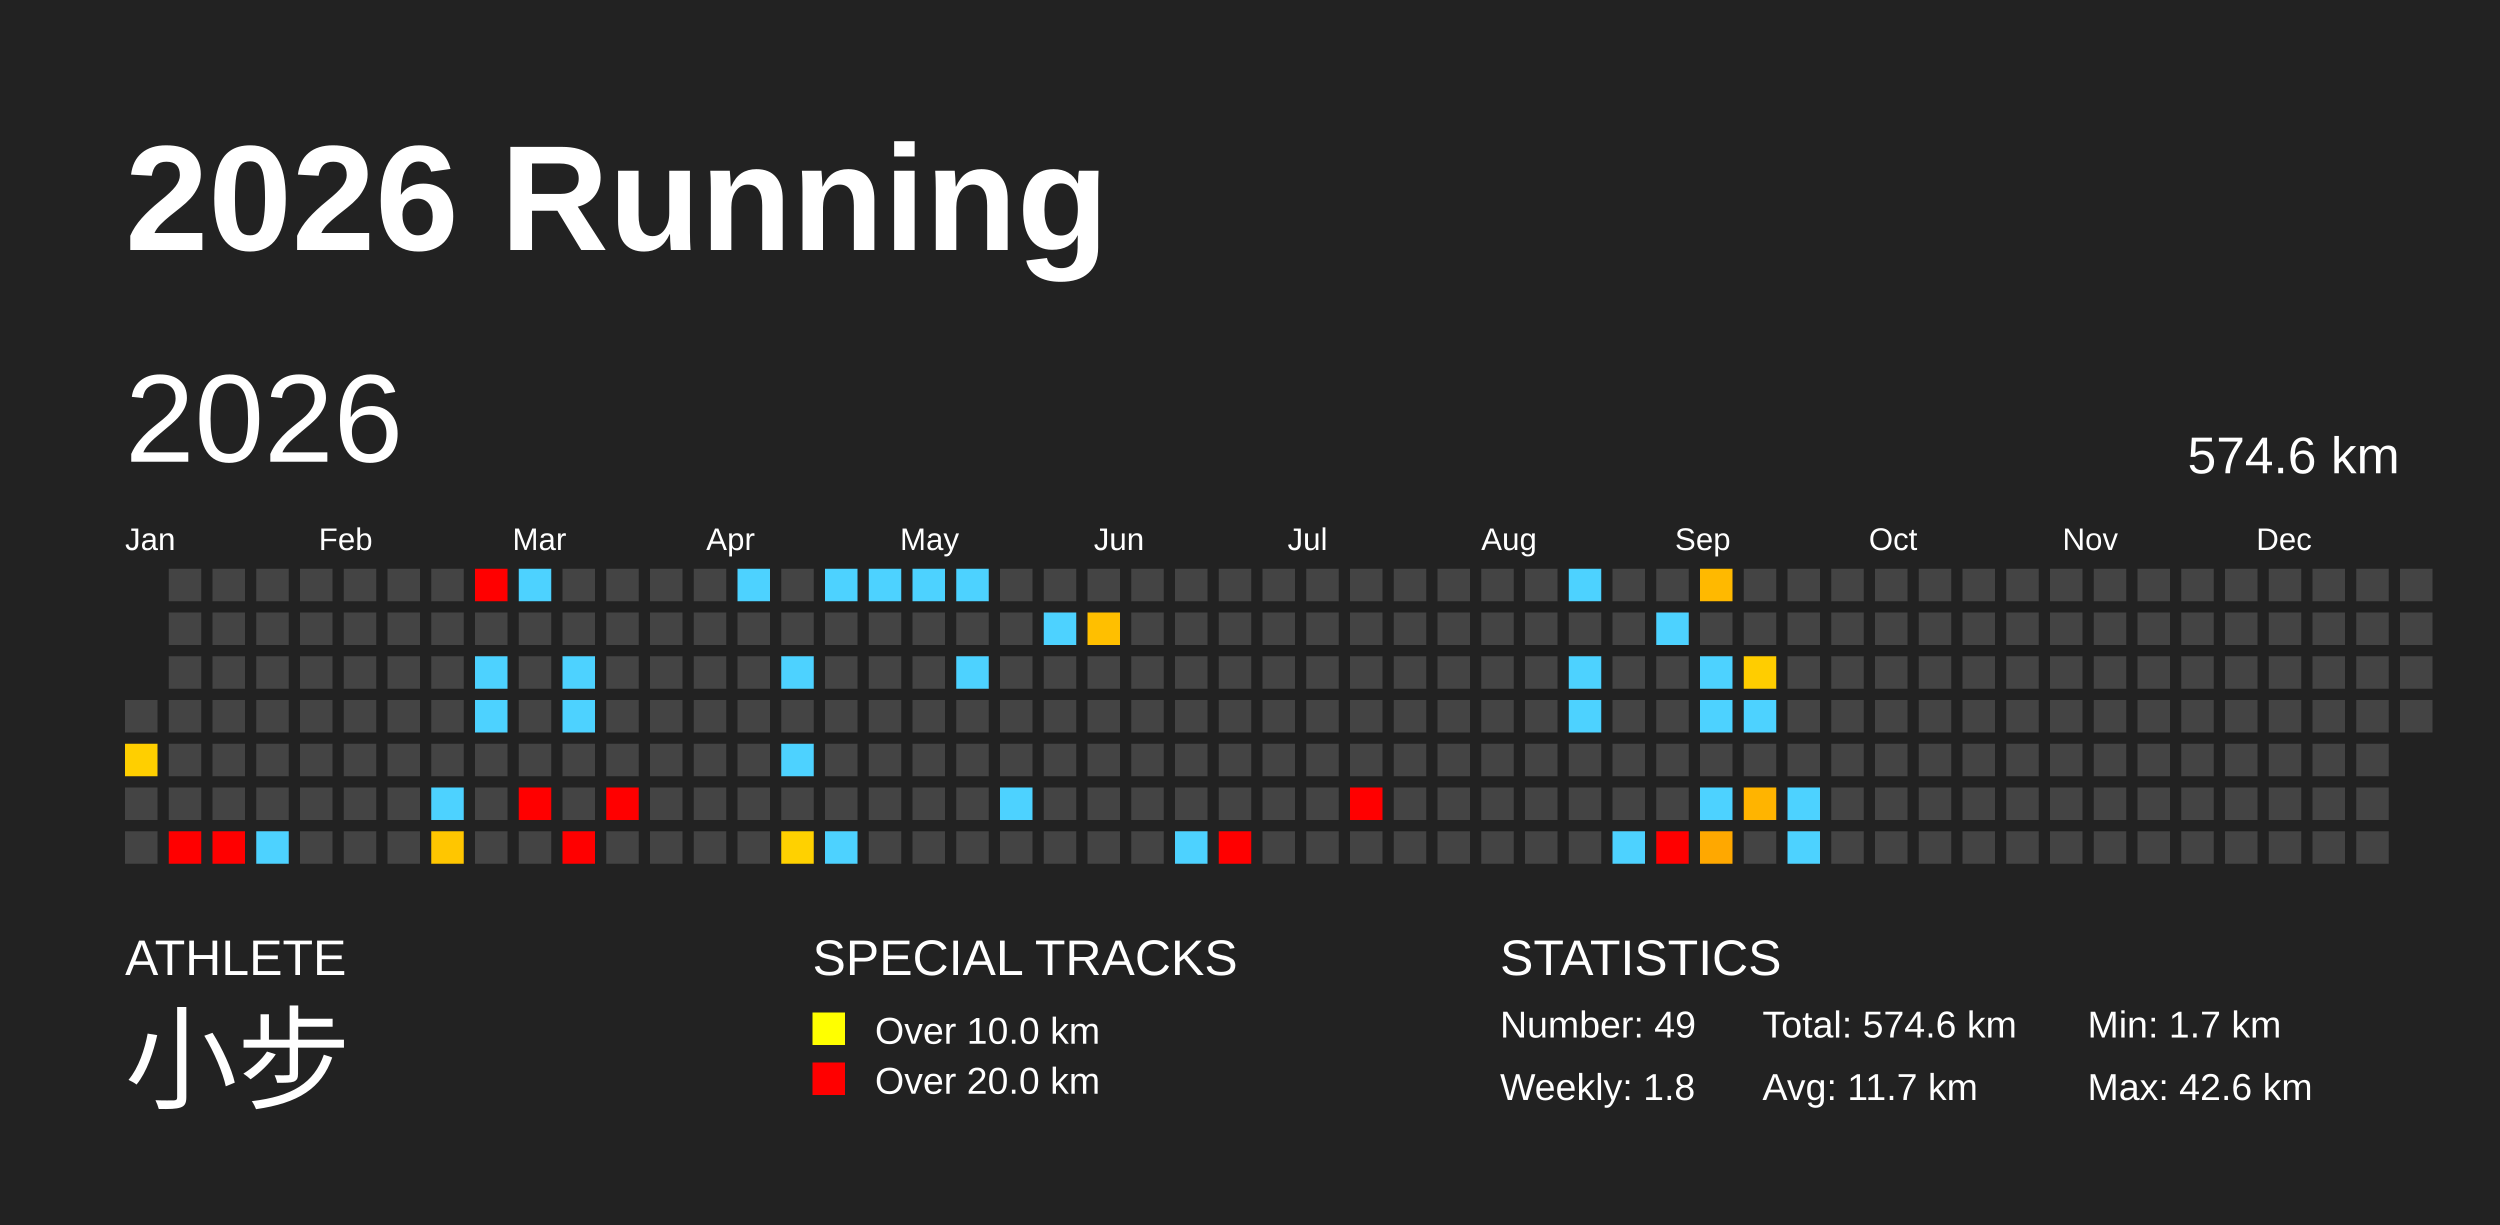
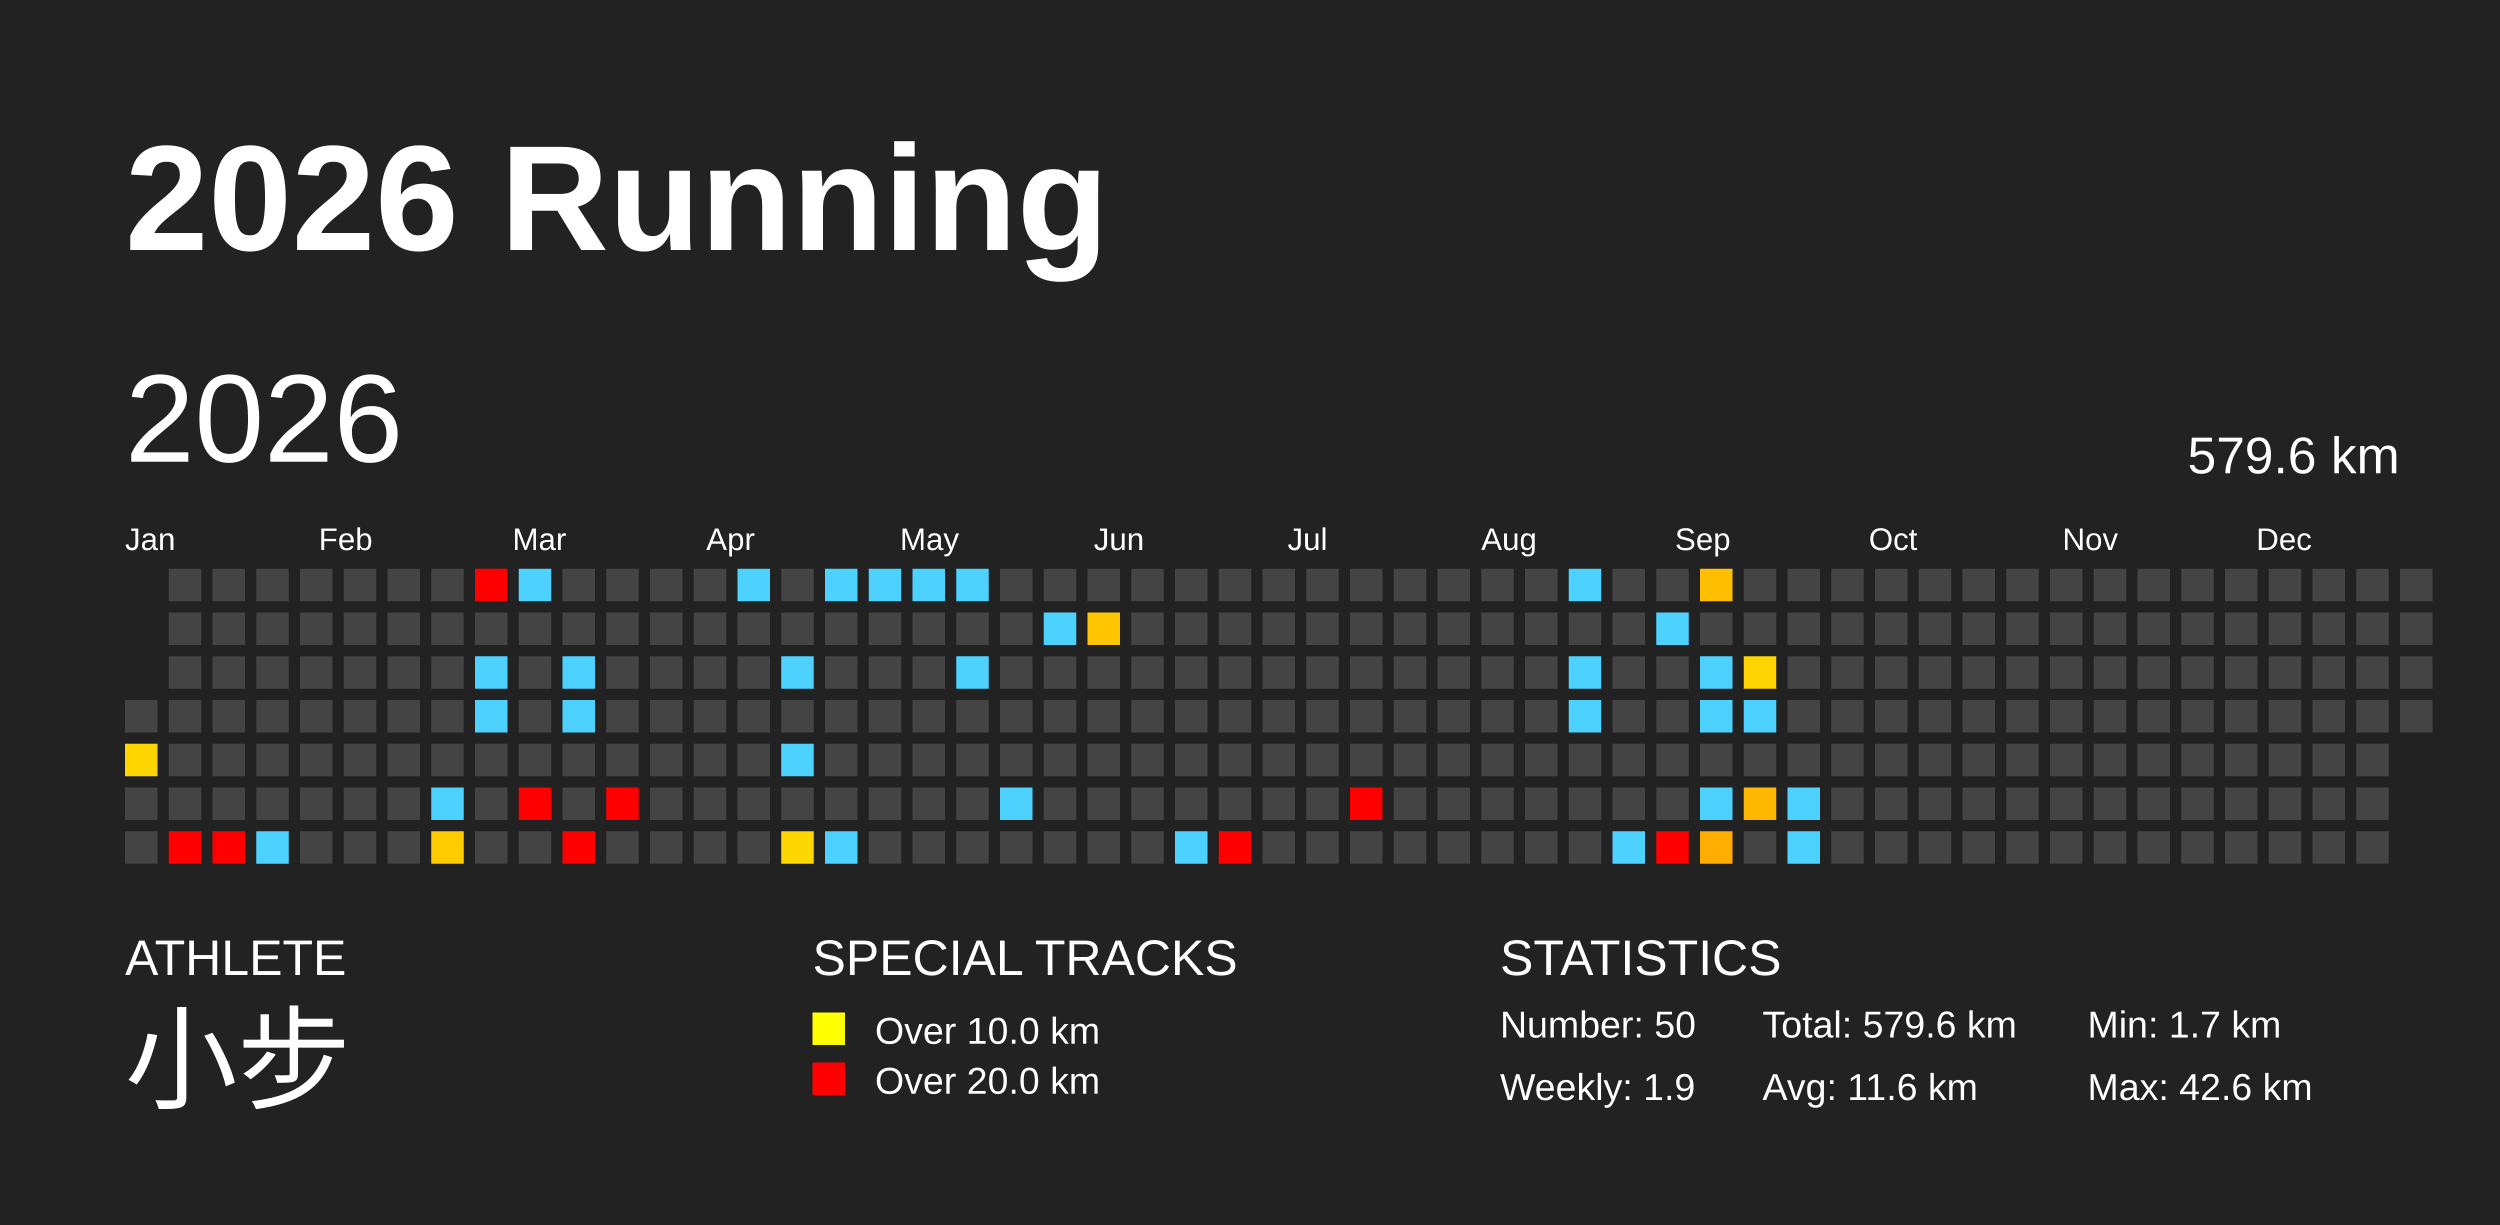
<svg xmlns="http://www.w3.org/2000/svg" baseProfile="full" height="98mm" version="1.1" viewBox="0,0,200,98" width="200mm">
  <defs />
  <rect fill="#222222" height="98" width="200" x="0" y="0" />
  <text fill="#FFFFFF" style="font-size:12px; font-family:Arial; font-weight:bold;" x="10" y="20">2026 Running</text>
  <text fill="#FFFFFF" style="font-size:4px; font-family:Arial" x="10" y="78">ATHLETE</text>
  <text fill="#FFFFFF" style="font-size:9px; font-family:Arial" x="10" y="88">小步</text>
  <text fill="#FFFFFF" style="font-size:4px; font-family:Arial" x="65" y="78">SPECIAL TRACKS</text>
  <rect fill="yellow" height="2.6" width="2.6" x="65" y="81" />
  <text fill="#FFFFFF" style="font-size:3px; font-family:Arial" x="70" y="83.5">Over 10.0 km</text>
  <rect fill="red" height="2.6" width="2.6" x="65" y="85" />
  <text fill="#FFFFFF" style="font-size:3px; font-family:Arial" x="70" y="87.5">Over 20.0 km</text>
  <text fill="#FFFFFF" style="font-size:4px; font-family:Arial" x="120" y="78">STATISTICS</text>
-   <text fill="#FFFFFF" style="font-size:3px; font-family:Arial" x="120" y="83">Number: 49</text>
-   <text fill="#FFFFFF" style="font-size:3px; font-family:Arial" x="120" y="88">Weekly: 1.8</text>
-   <text fill="#FFFFFF" style="font-size:3px; font-family:Arial" x="141" y="83">Total: 574.6 km</text>
-   <text fill="#FFFFFF" style="font-size:3px; font-family:Arial" x="141" y="88">Avg: 11.7 km</text>
+   <text fill="#FFFFFF" style="font-size:3px; font-family:Arial" x="120" y="83">Number: 50</text>
+   <text fill="#FFFFFF" style="font-size:3px; font-family:Arial" x="120" y="88">Weekly: 1.9</text>
+   <text fill="#FFFFFF" style="font-size:3px; font-family:Arial" x="141" y="83">Total: 579.6 km</text>
+   <text fill="#FFFFFF" style="font-size:3px; font-family:Arial" x="141" y="88">Avg: 11.6 km</text>
  <text fill="#FFFFFF" style="font-size:3px; font-family:Arial" x="167" y="83">Min: 1.7 km</text>
  <text fill="#FFFFFF" style="font-size:3px; font-family:Arial" x="167" y="88">Max: 42.6 km</text>
  <text dominant-baseline="hanging" fill="#FFFFFF" style="font-size:10.0px; font-family:Arial;" x="10" y="30">2026</text>
-   <text dominant-baseline="hanging" fill="#FFFFFF" style="font-size:4.125px; font-family:Arial;" x="175" y="35">574.6 km</text>
+   <text dominant-baseline="hanging" fill="#FFFFFF" style="font-size:4.125px; font-family:Arial;" x="175" y="35">579.6 km</text>
  <text fill="#FFFFFF" style="font-size:2.5px; font-family:Arial" x="10.0" y="44">Jan</text>
  <text fill="#FFFFFF" style="font-size:2.5px; font-family:Arial" x="25.5" y="44">Feb</text>
  <text fill="#FFFFFF" style="font-size:2.5px; font-family:Arial" x="41.0" y="44">Mar</text>
  <text fill="#FFFFFF" style="font-size:2.5px; font-family:Arial" x="56.5" y="44">Apr</text>
  <text fill="#FFFFFF" style="font-size:2.5px; font-family:Arial" x="72.0" y="44">May</text>
  <text fill="#FFFFFF" style="font-size:2.5px; font-family:Arial" x="87.5" y="44">Jun</text>
  <text fill="#FFFFFF" style="font-size:2.5px; font-family:Arial" x="103.0" y="44">Jul</text>
  <text fill="#FFFFFF" style="font-size:2.5px; font-family:Arial" x="118.5" y="44">Aug</text>
  <text fill="#FFFFFF" style="font-size:2.5px; font-family:Arial" x="134.0" y="44">Sep</text>
  <text fill="#FFFFFF" style="font-size:2.5px; font-family:Arial" x="149.5" y="44">Oct</text>
  <text fill="#FFFFFF" style="font-size:2.5px; font-family:Arial" x="165.0" y="44">Nov</text>
  <text fill="#FFFFFF" style="font-size:2.5px; font-family:Arial" x="180.5" y="44">Dec</text>
  <rect fill="#444444" height="2.6" width="2.6" x="10.0" y="56.0" />
-   <rect fill="#ffcf00" height="2.6" width="2.6" x="10.0" y="59.5" />
+   <rect fill="#ffd600" height="2.6" width="2.6" x="10.0" y="59.5" />
  <rect fill="#444444" height="2.6" width="2.6" x="10.0" y="63.0" />
  <rect fill="#444444" height="2.6" width="2.6" x="10.0" y="66.5" />
  <rect fill="#444444" height="2.6" width="2.6" x="13.5" y="45.5" />
  <rect fill="#444444" height="2.6" width="2.6" x="13.5" y="49.0" />
  <rect fill="#444444" height="2.6" width="2.6" x="13.5" y="52.5" />
  <rect fill="#444444" height="2.6" width="2.6" x="13.5" y="56.0" />
  <rect fill="#444444" height="2.6" width="2.6" x="13.5" y="59.5" />
  <rect fill="#444444" height="2.6" width="2.6" x="13.5" y="63.0" />
  <rect fill="red" height="2.6" width="2.6" x="13.5" y="66.5" />
  <rect fill="#444444" height="2.6" width="2.6" x="17.0" y="45.5" />
  <rect fill="#444444" height="2.6" width="2.6" x="17.0" y="49.0" />
  <rect fill="#444444" height="2.6" width="2.6" x="17.0" y="52.5" />
  <rect fill="#444444" height="2.6" width="2.6" x="17.0" y="56.0" />
  <rect fill="#444444" height="2.6" width="2.6" x="17.0" y="59.5" />
  <rect fill="#444444" height="2.6" width="2.6" x="17.0" y="63.0" />
  <rect fill="red" height="2.6" width="2.6" x="17.0" y="66.5" />
  <rect fill="#444444" height="2.6" width="2.6" x="20.5" y="45.5" />
  <rect fill="#444444" height="2.6" width="2.6" x="20.5" y="49.0" />
  <rect fill="#444444" height="2.6" width="2.6" x="20.5" y="52.5" />
  <rect fill="#444444" height="2.6" width="2.6" x="20.5" y="56.0" />
  <rect fill="#444444" height="2.6" width="2.6" x="20.5" y="59.5" />
  <rect fill="#444444" height="2.6" width="2.6" x="20.5" y="63.0" />
  <rect fill="#4dd2ff" height="2.6" width="2.6" x="20.5" y="66.5" />
  <rect fill="#444444" height="2.6" width="2.6" x="24.0" y="45.5" />
  <rect fill="#444444" height="2.6" width="2.6" x="24.0" y="49.0" />
  <rect fill="#444444" height="2.6" width="2.6" x="24.0" y="52.5" />
  <rect fill="#444444" height="2.6" width="2.6" x="24.0" y="56.0" />
  <rect fill="#444444" height="2.6" width="2.6" x="24.0" y="59.5" />
  <rect fill="#444444" height="2.6" width="2.6" x="24.0" y="63.0" />
  <rect fill="#444444" height="2.6" width="2.6" x="24.0" y="66.5" />
  <rect fill="#444444" height="2.6" width="2.6" x="27.5" y="45.5" />
  <rect fill="#444444" height="2.6" width="2.6" x="27.5" y="49.0" />
  <rect fill="#444444" height="2.6" width="2.6" x="27.5" y="52.5" />
  <rect fill="#444444" height="2.6" width="2.6" x="27.5" y="56.0" />
  <rect fill="#444444" height="2.6" width="2.6" x="27.5" y="59.5" />
  <rect fill="#444444" height="2.6" width="2.6" x="27.5" y="63.0" />
  <rect fill="#444444" height="2.6" width="2.6" x="27.5" y="66.5" />
  <rect fill="#444444" height="2.6" width="2.6" x="31.0" y="45.5" />
  <rect fill="#444444" height="2.6" width="2.6" x="31.0" y="49.0" />
  <rect fill="#444444" height="2.6" width="2.6" x="31.0" y="52.5" />
  <rect fill="#444444" height="2.6" width="2.6" x="31.0" y="56.0" />
  <rect fill="#444444" height="2.6" width="2.6" x="31.0" y="59.5" />
  <rect fill="#444444" height="2.6" width="2.6" x="31.0" y="63.0" />
  <rect fill="#444444" height="2.6" width="2.6" x="31.0" y="66.5" />
  <rect fill="#444444" height="2.6" width="2.6" x="34.5" y="45.5" />
  <rect fill="#444444" height="2.6" width="2.6" x="34.5" y="49.0" />
  <rect fill="#444444" height="2.6" width="2.6" x="34.5" y="52.5" />
  <rect fill="#444444" height="2.6" width="2.6" x="34.5" y="56.0" />
  <rect fill="#444444" height="2.6" width="2.6" x="34.5" y="59.5" />
  <rect fill="#4dd2ff" height="2.6" width="2.6" x="34.5" y="63.0" />
-   <rect fill="#ffc600" height="2.6" width="2.6" x="34.5" y="66.5" />
+   <rect fill="#ffcc00" height="2.6" width="2.6" x="34.5" y="66.5" />
  <rect fill="red" height="2.6" width="2.6" x="38.0" y="45.5" />
  <rect fill="#444444" height="2.6" width="2.6" x="38.0" y="49.0" />
  <rect fill="#4dd2ff" height="2.6" width="2.6" x="38.0" y="52.5" />
  <rect fill="#4dd2ff" height="2.6" width="2.6" x="38.0" y="56.0" />
  <rect fill="#444444" height="2.6" width="2.6" x="38.0" y="59.5" />
  <rect fill="#444444" height="2.6" width="2.6" x="38.0" y="63.0" />
  <rect fill="#444444" height="2.6" width="2.6" x="38.0" y="66.5" />
  <rect fill="#4dd2ff" height="2.6" width="2.6" x="41.5" y="45.5" />
  <rect fill="#444444" height="2.6" width="2.6" x="41.5" y="49.0" />
  <rect fill="#444444" height="2.6" width="2.6" x="41.5" y="52.5" />
  <rect fill="#444444" height="2.6" width="2.6" x="41.5" y="56.0" />
  <rect fill="#444444" height="2.6" width="2.6" x="41.5" y="59.5" />
  <rect fill="red" height="2.6" width="2.6" x="41.5" y="63.0" />
  <rect fill="#444444" height="2.6" width="2.6" x="41.5" y="66.5" />
  <rect fill="#444444" height="2.6" width="2.6" x="45.0" y="45.5" />
  <rect fill="#444444" height="2.6" width="2.6" x="45.0" y="49.0" />
  <rect fill="#4dd2ff" height="2.6" width="2.6" x="45.0" y="52.5" />
  <rect fill="#4dd2ff" height="2.6" width="2.6" x="45.0" y="56.0" />
  <rect fill="#444444" height="2.6" width="2.6" x="45.0" y="59.5" />
  <rect fill="#444444" height="2.6" width="2.6" x="45.0" y="63.0" />
  <rect fill="red" height="2.6" width="2.6" x="45.0" y="66.5" />
  <rect fill="#444444" height="2.6" width="2.6" x="48.5" y="45.5" />
  <rect fill="#444444" height="2.6" width="2.6" x="48.5" y="49.0" />
  <rect fill="#444444" height="2.6" width="2.6" x="48.5" y="52.5" />
  <rect fill="#444444" height="2.6" width="2.6" x="48.5" y="56.0" />
  <rect fill="#444444" height="2.6" width="2.6" x="48.5" y="59.5" />
  <rect fill="red" height="2.6" width="2.6" x="48.5" y="63.0" />
  <rect fill="#444444" height="2.6" width="2.6" x="48.5" y="66.5" />
  <rect fill="#444444" height="2.6" width="2.6" x="52.0" y="45.5" />
  <rect fill="#444444" height="2.6" width="2.6" x="52.0" y="49.0" />
  <rect fill="#444444" height="2.6" width="2.6" x="52.0" y="52.5" />
  <rect fill="#444444" height="2.6" width="2.6" x="52.0" y="56.0" />
  <rect fill="#444444" height="2.6" width="2.6" x="52.0" y="59.5" />
  <rect fill="#444444" height="2.6" width="2.6" x="52.0" y="63.0" />
  <rect fill="#444444" height="2.6" width="2.6" x="52.0" y="66.5" />
  <rect fill="#444444" height="2.6" width="2.6" x="55.5" y="45.5" />
  <rect fill="#444444" height="2.6" width="2.6" x="55.5" y="49.0" />
  <rect fill="#444444" height="2.6" width="2.6" x="55.5" y="52.5" />
  <rect fill="#444444" height="2.6" width="2.6" x="55.5" y="56.0" />
  <rect fill="#444444" height="2.6" width="2.6" x="55.5" y="59.5" />
  <rect fill="#444444" height="2.6" width="2.6" x="55.5" y="63.0" />
  <rect fill="#444444" height="2.6" width="2.6" x="55.5" y="66.5" />
  <rect fill="#4dd2ff" height="2.6" width="2.6" x="59.0" y="45.5" />
  <rect fill="#444444" height="2.6" width="2.6" x="59.0" y="49.0" />
  <rect fill="#444444" height="2.6" width="2.6" x="59.0" y="52.5" />
  <rect fill="#444444" height="2.6" width="2.6" x="59.0" y="56.0" />
  <rect fill="#444444" height="2.6" width="2.6" x="59.0" y="59.5" />
  <rect fill="#444444" height="2.6" width="2.6" x="59.0" y="63.0" />
  <rect fill="#444444" height="2.6" width="2.6" x="59.0" y="66.5" />
  <rect fill="#444444" height="2.6" width="2.6" x="62.5" y="45.5" />
  <rect fill="#444444" height="2.6" width="2.6" x="62.5" y="49.0" />
  <rect fill="#4dd2ff" height="2.6" width="2.6" x="62.5" y="52.5" />
  <rect fill="#444444" height="2.6" width="2.6" x="62.5" y="56.0" />
  <rect fill="#4dd2ff" height="2.6" width="2.6" x="62.5" y="59.5" />
  <rect fill="#444444" height="2.6" width="2.6" x="62.5" y="63.0" />
-   <rect fill="#ffd100" height="2.6" width="2.6" x="62.5" y="66.5" />
+   <rect fill="#ffd700" height="2.6" width="2.6" x="62.5" y="66.5" />
  <rect fill="#4dd2ff" height="2.6" width="2.6" x="66.0" y="45.5" />
  <rect fill="#444444" height="2.6" width="2.6" x="66.0" y="49.0" />
  <rect fill="#444444" height="2.6" width="2.6" x="66.0" y="52.5" />
  <rect fill="#444444" height="2.6" width="2.6" x="66.0" y="56.0" />
  <rect fill="#444444" height="2.6" width="2.6" x="66.0" y="59.5" />
  <rect fill="#444444" height="2.6" width="2.6" x="66.0" y="63.0" />
  <rect fill="#4dd2ff" height="2.6" width="2.6" x="66.0" y="66.5" />
  <rect fill="#4dd2ff" height="2.6" width="2.6" x="69.5" y="45.5" />
  <rect fill="#444444" height="2.6" width="2.6" x="69.5" y="49.0" />
  <rect fill="#444444" height="2.6" width="2.6" x="69.5" y="52.5" />
  <rect fill="#444444" height="2.6" width="2.6" x="69.5" y="56.0" />
  <rect fill="#444444" height="2.6" width="2.6" x="69.5" y="59.5" />
  <rect fill="#444444" height="2.6" width="2.6" x="69.5" y="63.0" />
  <rect fill="#444444" height="2.6" width="2.6" x="69.5" y="66.5" />
  <rect fill="#4dd2ff" height="2.6" width="2.6" x="73.0" y="45.5" />
  <rect fill="#444444" height="2.6" width="2.6" x="73.0" y="49.0" />
  <rect fill="#444444" height="2.6" width="2.6" x="73.0" y="52.5" />
  <rect fill="#444444" height="2.6" width="2.6" x="73.0" y="56.0" />
  <rect fill="#444444" height="2.6" width="2.6" x="73.0" y="59.5" />
  <rect fill="#444444" height="2.6" width="2.6" x="73.0" y="63.0" />
  <rect fill="#444444" height="2.6" width="2.6" x="73.0" y="66.5" />
  <rect fill="#4dd2ff" height="2.6" width="2.6" x="76.5" y="45.5" />
  <rect fill="#444444" height="2.6" width="2.6" x="76.5" y="49.0" />
  <rect fill="#4dd2ff" height="2.6" width="2.6" x="76.5" y="52.5" />
  <rect fill="#444444" height="2.6" width="2.6" x="76.5" y="56.0" />
  <rect fill="#444444" height="2.6" width="2.6" x="76.5" y="59.5" />
  <rect fill="#444444" height="2.6" width="2.6" x="76.5" y="63.0" />
  <rect fill="#444444" height="2.6" width="2.6" x="76.5" y="66.5" />
  <rect fill="#444444" height="2.6" width="2.6" x="80.0" y="45.5" />
  <rect fill="#444444" height="2.6" width="2.6" x="80.0" y="49.0" />
  <rect fill="#444444" height="2.6" width="2.6" x="80.0" y="52.5" />
  <rect fill="#444444" height="2.6" width="2.6" x="80.0" y="56.0" />
  <rect fill="#444444" height="2.6" width="2.6" x="80.0" y="59.5" />
  <rect fill="#4dd2ff" height="2.6" width="2.6" x="80.0" y="63.0" />
  <rect fill="#444444" height="2.6" width="2.6" x="80.0" y="66.5" />
  <rect fill="#444444" height="2.6" width="2.6" x="83.5" y="45.5" />
  <rect fill="#4dd2ff" height="2.6" width="2.6" x="83.5" y="49.0" />
  <rect fill="#444444" height="2.6" width="2.6" x="83.5" y="52.5" />
  <rect fill="#444444" height="2.6" width="2.6" x="83.5" y="56.0" />
  <rect fill="#444444" height="2.6" width="2.6" x="83.5" y="59.5" />
  <rect fill="#444444" height="2.6" width="2.6" x="83.5" y="63.0" />
  <rect fill="#444444" height="2.6" width="2.6" x="83.5" y="66.5" />
  <rect fill="#444444" height="2.6" width="2.6" x="87.0" y="45.5" />
-   <rect fill="#ffbf00" height="2.6" width="2.6" x="87.0" y="49.0" />
+   <rect fill="#ffc500" height="2.6" width="2.6" x="87.0" y="49.0" />
  <rect fill="#444444" height="2.6" width="2.6" x="87.0" y="52.5" />
  <rect fill="#444444" height="2.6" width="2.6" x="87.0" y="56.0" />
  <rect fill="#444444" height="2.6" width="2.6" x="87.0" y="59.5" />
  <rect fill="#444444" height="2.6" width="2.6" x="87.0" y="63.0" />
  <rect fill="#444444" height="2.6" width="2.6" x="87.0" y="66.5" />
  <rect fill="#444444" height="2.6" width="2.6" x="90.5" y="45.5" />
  <rect fill="#444444" height="2.6" width="2.6" x="90.5" y="49.0" />
  <rect fill="#444444" height="2.6" width="2.6" x="90.5" y="52.5" />
  <rect fill="#444444" height="2.6" width="2.6" x="90.5" y="56.0" />
  <rect fill="#444444" height="2.6" width="2.6" x="90.5" y="59.5" />
  <rect fill="#444444" height="2.6" width="2.6" x="90.5" y="63.0" />
  <rect fill="#444444" height="2.6" width="2.6" x="90.5" y="66.5" />
  <rect fill="#444444" height="2.6" width="2.6" x="94.0" y="45.5" />
  <rect fill="#444444" height="2.6" width="2.6" x="94.0" y="49.0" />
  <rect fill="#444444" height="2.6" width="2.6" x="94.0" y="52.5" />
  <rect fill="#444444" height="2.6" width="2.6" x="94.0" y="56.0" />
  <rect fill="#444444" height="2.6" width="2.6" x="94.0" y="59.5" />
  <rect fill="#444444" height="2.6" width="2.6" x="94.0" y="63.0" />
  <rect fill="#4dd2ff" height="2.6" width="2.6" x="94.0" y="66.5" />
  <rect fill="#444444" height="2.6" width="2.6" x="97.5" y="45.5" />
  <rect fill="#444444" height="2.6" width="2.6" x="97.5" y="49.0" />
  <rect fill="#444444" height="2.6" width="2.6" x="97.5" y="52.5" />
  <rect fill="#444444" height="2.6" width="2.6" x="97.5" y="56.0" />
  <rect fill="#444444" height="2.6" width="2.6" x="97.5" y="59.5" />
  <rect fill="#444444" height="2.6" width="2.6" x="97.5" y="63.0" />
  <rect fill="red" height="2.6" width="2.6" x="97.5" y="66.5" />
  <rect fill="#444444" height="2.6" width="2.6" x="101.0" y="45.5" />
  <rect fill="#444444" height="2.6" width="2.6" x="101.0" y="49.0" />
  <rect fill="#444444" height="2.6" width="2.6" x="101.0" y="52.5" />
  <rect fill="#444444" height="2.6" width="2.6" x="101.0" y="56.0" />
  <rect fill="#444444" height="2.6" width="2.6" x="101.0" y="59.5" />
  <rect fill="#444444" height="2.6" width="2.6" x="101.0" y="63.0" />
  <rect fill="#444444" height="2.6" width="2.6" x="101.0" y="66.5" />
  <rect fill="#444444" height="2.6" width="2.6" x="104.5" y="45.5" />
  <rect fill="#444444" height="2.6" width="2.6" x="104.5" y="49.0" />
  <rect fill="#444444" height="2.6" width="2.6" x="104.5" y="52.5" />
  <rect fill="#444444" height="2.6" width="2.6" x="104.5" y="56.0" />
  <rect fill="#444444" height="2.6" width="2.6" x="104.5" y="59.5" />
  <rect fill="#444444" height="2.6" width="2.6" x="104.5" y="63.0" />
  <rect fill="#444444" height="2.6" width="2.6" x="104.5" y="66.5" />
  <rect fill="#444444" height="2.6" width="2.6" x="108.0" y="45.5" />
  <rect fill="#444444" height="2.6" width="2.6" x="108.0" y="49.0" />
  <rect fill="#444444" height="2.6" width="2.6" x="108.0" y="52.5" />
  <rect fill="#444444" height="2.6" width="2.6" x="108.0" y="56.0" />
  <rect fill="#444444" height="2.6" width="2.6" x="108.0" y="59.5" />
  <rect fill="red" height="2.6" width="2.6" x="108.0" y="63.0" />
  <rect fill="#444444" height="2.6" width="2.6" x="108.0" y="66.5" />
  <rect fill="#444444" height="2.6" width="2.6" x="111.5" y="45.5" />
  <rect fill="#444444" height="2.6" width="2.6" x="111.5" y="49.0" />
  <rect fill="#444444" height="2.6" width="2.6" x="111.5" y="52.5" />
  <rect fill="#444444" height="2.6" width="2.6" x="111.5" y="56.0" />
  <rect fill="#444444" height="2.6" width="2.6" x="111.5" y="59.5" />
  <rect fill="#444444" height="2.6" width="2.6" x="111.5" y="63.0" />
  <rect fill="#444444" height="2.6" width="2.6" x="111.5" y="66.5" />
  <rect fill="#444444" height="2.6" width="2.6" x="115.0" y="45.5" />
  <rect fill="#444444" height="2.6" width="2.6" x="115.0" y="49.0" />
  <rect fill="#444444" height="2.6" width="2.6" x="115.0" y="52.5" />
  <rect fill="#444444" height="2.6" width="2.6" x="115.0" y="56.0" />
  <rect fill="#444444" height="2.6" width="2.6" x="115.0" y="59.5" />
  <rect fill="#444444" height="2.6" width="2.6" x="115.0" y="63.0" />
  <rect fill="#444444" height="2.6" width="2.6" x="115.0" y="66.5" />
  <rect fill="#444444" height="2.6" width="2.6" x="118.5" y="45.5" />
  <rect fill="#444444" height="2.6" width="2.6" x="118.5" y="49.0" />
  <rect fill="#444444" height="2.6" width="2.6" x="118.5" y="52.5" />
  <rect fill="#444444" height="2.6" width="2.6" x="118.5" y="56.0" />
  <rect fill="#444444" height="2.6" width="2.6" x="118.5" y="59.5" />
  <rect fill="#444444" height="2.6" width="2.6" x="118.5" y="63.0" />
  <rect fill="#444444" height="2.6" width="2.6" x="118.5" y="66.5" />
  <rect fill="#444444" height="2.6" width="2.6" x="122.0" y="45.5" />
  <rect fill="#444444" height="2.6" width="2.6" x="122.0" y="49.0" />
  <rect fill="#444444" height="2.6" width="2.6" x="122.0" y="52.5" />
  <rect fill="#444444" height="2.6" width="2.6" x="122.0" y="56.0" />
  <rect fill="#444444" height="2.6" width="2.6" x="122.0" y="59.5" />
  <rect fill="#444444" height="2.6" width="2.6" x="122.0" y="63.0" />
  <rect fill="#444444" height="2.6" width="2.6" x="122.0" y="66.5" />
  <rect fill="#4dd2ff" height="2.6" width="2.6" x="125.5" y="45.5" />
  <rect fill="#444444" height="2.6" width="2.6" x="125.5" y="49.0" />
  <rect fill="#4dd2ff" height="2.6" width="2.6" x="125.5" y="52.5" />
  <rect fill="#4dd2ff" height="2.6" width="2.6" x="125.5" y="56.0" />
  <rect fill="#444444" height="2.6" width="2.6" x="125.5" y="59.5" />
  <rect fill="#444444" height="2.6" width="2.6" x="125.5" y="63.0" />
  <rect fill="#444444" height="2.6" width="2.6" x="125.5" y="66.5" />
  <rect fill="#444444" height="2.6" width="2.6" x="129.0" y="45.5" />
  <rect fill="#444444" height="2.6" width="2.6" x="129.0" y="49.0" />
  <rect fill="#444444" height="2.6" width="2.6" x="129.0" y="52.5" />
  <rect fill="#444444" height="2.6" width="2.6" x="129.0" y="56.0" />
  <rect fill="#444444" height="2.6" width="2.6" x="129.0" y="59.5" />
  <rect fill="#444444" height="2.6" width="2.6" x="129.0" y="63.0" />
  <rect fill="#4dd2ff" height="2.6" width="2.6" x="129.0" y="66.5" />
  <rect fill="#444444" height="2.6" width="2.6" x="132.5" y="45.5" />
  <rect fill="#4dd2ff" height="2.6" width="2.6" x="132.5" y="49.0" />
  <rect fill="#444444" height="2.6" width="2.6" x="132.5" y="52.5" />
  <rect fill="#444444" height="2.6" width="2.6" x="132.5" y="56.0" />
  <rect fill="#444444" height="2.6" width="2.6" x="132.5" y="59.5" />
  <rect fill="#444444" height="2.6" width="2.6" x="132.5" y="63.0" />
  <rect fill="red" height="2.6" width="2.6" x="132.5" y="66.5" />
-   <rect fill="#ffb900" height="2.6" width="2.6" x="136.0" y="45.5" />
+   <rect fill="#ffbf00" height="2.6" width="2.6" x="136.0" y="45.5" />
  <rect fill="#444444" height="2.6" width="2.6" x="136.0" y="49.0" />
  <rect fill="#4dd2ff" height="2.6" width="2.6" x="136.0" y="52.5" />
  <rect fill="#4dd2ff" height="2.6" width="2.6" x="136.0" y="56.0" />
  <rect fill="#444444" height="2.6" width="2.6" x="136.0" y="59.5" />
  <rect fill="#4dd2ff" height="2.6" width="2.6" x="136.0" y="63.0" />
-   <rect fill="#ffa800" height="2.6" width="2.6" x="136.0" y="66.5" />
+   <rect fill="#ffad00" height="2.6" width="2.6" x="136.0" y="66.5" />
  <rect fill="#444444" height="2.6" width="2.6" x="139.5" y="45.5" />
  <rect fill="#444444" height="2.6" width="2.6" x="139.5" y="49.0" />
-   <rect fill="#ffcd00" height="2.6" width="2.6" x="139.5" y="52.5" />
+   <rect fill="#ffd400" height="2.6" width="2.6" x="139.5" y="52.5" />
  <rect fill="#4dd2ff" height="2.6" width="2.6" x="139.5" y="56.0" />
  <rect fill="#444444" height="2.6" width="2.6" x="139.5" y="59.5" />
-   <rect fill="#ffb400" height="2.6" width="2.6" x="139.5" y="63.0" />
+   <rect fill="#ffb900" height="2.6" width="2.6" x="139.5" y="63.0" />
  <rect fill="#444444" height="2.6" width="2.6" x="139.5" y="66.5" />
  <rect fill="#444444" height="2.6" width="2.6" x="143.0" y="45.5" />
  <rect fill="#444444" height="2.6" width="2.6" x="143.0" y="49.0" />
  <rect fill="#444444" height="2.6" width="2.6" x="143.0" y="52.5" />
  <rect fill="#444444" height="2.6" width="2.6" x="143.0" y="56.0" />
  <rect fill="#444444" height="2.6" width="2.6" x="143.0" y="59.5" />
  <rect fill="#4dd2ff" height="2.6" width="2.6" x="143.0" y="63.0" />
  <rect fill="#4dd2ff" height="2.6" width="2.6" x="143.0" y="66.5" />
  <rect fill="#444444" height="2.6" width="2.6" x="146.5" y="45.5" />
  <rect fill="#444444" height="2.6" width="2.6" x="146.5" y="49.0" />
  <rect fill="#444444" height="2.6" width="2.6" x="146.5" y="52.5" />
  <rect fill="#444444" height="2.6" width="2.6" x="146.5" y="56.0" />
  <rect fill="#444444" height="2.6" width="2.6" x="146.5" y="59.5" />
  <rect fill="#444444" height="2.6" width="2.6" x="146.5" y="63.0" />
  <rect fill="#444444" height="2.6" width="2.6" x="146.5" y="66.5" />
  <rect fill="#444444" height="2.6" width="2.6" x="150.0" y="45.5" />
  <rect fill="#444444" height="2.6" width="2.6" x="150.0" y="49.0" />
  <rect fill="#444444" height="2.6" width="2.6" x="150.0" y="52.5" />
  <rect fill="#444444" height="2.6" width="2.6" x="150.0" y="56.0" />
  <rect fill="#444444" height="2.6" width="2.6" x="150.0" y="59.5" />
  <rect fill="#444444" height="2.6" width="2.6" x="150.0" y="63.0" />
  <rect fill="#444444" height="2.6" width="2.6" x="150.0" y="66.5" />
  <rect fill="#444444" height="2.6" width="2.6" x="153.5" y="45.5" />
  <rect fill="#444444" height="2.6" width="2.6" x="153.5" y="49.0" />
  <rect fill="#444444" height="2.6" width="2.6" x="153.5" y="52.5" />
  <rect fill="#444444" height="2.6" width="2.6" x="153.5" y="56.0" />
  <rect fill="#444444" height="2.6" width="2.6" x="153.5" y="59.5" />
  <rect fill="#444444" height="2.6" width="2.6" x="153.5" y="63.0" />
  <rect fill="#444444" height="2.6" width="2.6" x="153.5" y="66.5" />
  <rect fill="#444444" height="2.6" width="2.6" x="157.0" y="45.5" />
  <rect fill="#444444" height="2.6" width="2.6" x="157.0" y="49.0" />
  <rect fill="#444444" height="2.6" width="2.6" x="157.0" y="52.5" />
  <rect fill="#444444" height="2.6" width="2.6" x="157.0" y="56.0" />
  <rect fill="#444444" height="2.6" width="2.6" x="157.0" y="59.5" />
  <rect fill="#444444" height="2.6" width="2.6" x="157.0" y="63.0" />
  <rect fill="#444444" height="2.6" width="2.6" x="157.0" y="66.5" />
  <rect fill="#444444" height="2.6" width="2.6" x="160.5" y="45.5" />
  <rect fill="#444444" height="2.6" width="2.6" x="160.5" y="49.0" />
  <rect fill="#444444" height="2.6" width="2.6" x="160.5" y="52.5" />
  <rect fill="#444444" height="2.6" width="2.6" x="160.5" y="56.0" />
  <rect fill="#444444" height="2.6" width="2.6" x="160.5" y="59.5" />
  <rect fill="#444444" height="2.6" width="2.6" x="160.5" y="63.0" />
  <rect fill="#444444" height="2.6" width="2.6" x="160.5" y="66.5" />
  <rect fill="#444444" height="2.6" width="2.6" x="164.0" y="45.5" />
  <rect fill="#444444" height="2.6" width="2.6" x="164.0" y="49.0" />
  <rect fill="#444444" height="2.6" width="2.6" x="164.0" y="52.5" />
  <rect fill="#444444" height="2.6" width="2.6" x="164.0" y="56.0" />
  <rect fill="#444444" height="2.6" width="2.6" x="164.0" y="59.5" />
  <rect fill="#444444" height="2.6" width="2.6" x="164.0" y="63.0" />
  <rect fill="#444444" height="2.6" width="2.6" x="164.0" y="66.5" />
  <rect fill="#444444" height="2.6" width="2.6" x="167.5" y="45.5" />
  <rect fill="#444444" height="2.6" width="2.6" x="167.5" y="49.0" />
  <rect fill="#444444" height="2.6" width="2.6" x="167.5" y="52.5" />
  <rect fill="#444444" height="2.6" width="2.6" x="167.5" y="56.0" />
  <rect fill="#444444" height="2.6" width="2.6" x="167.5" y="59.5" />
  <rect fill="#444444" height="2.6" width="2.6" x="167.5" y="63.0" />
  <rect fill="#444444" height="2.6" width="2.6" x="167.5" y="66.5" />
  <rect fill="#444444" height="2.6" width="2.6" x="171.0" y="45.5" />
  <rect fill="#444444" height="2.6" width="2.6" x="171.0" y="49.0" />
  <rect fill="#444444" height="2.6" width="2.6" x="171.0" y="52.5" />
  <rect fill="#444444" height="2.6" width="2.6" x="171.0" y="56.0" />
  <rect fill="#444444" height="2.6" width="2.6" x="171.0" y="59.5" />
  <rect fill="#444444" height="2.6" width="2.6" x="171.0" y="63.0" />
  <rect fill="#444444" height="2.6" width="2.6" x="171.0" y="66.5" />
  <rect fill="#444444" height="2.6" width="2.6" x="174.5" y="45.5" />
  <rect fill="#444444" height="2.6" width="2.6" x="174.5" y="49.0" />
  <rect fill="#444444" height="2.6" width="2.6" x="174.5" y="52.5" />
  <rect fill="#444444" height="2.6" width="2.6" x="174.5" y="56.0" />
  <rect fill="#444444" height="2.6" width="2.6" x="174.5" y="59.5" />
  <rect fill="#444444" height="2.6" width="2.6" x="174.5" y="63.0" />
  <rect fill="#444444" height="2.6" width="2.6" x="174.5" y="66.5" />
  <rect fill="#444444" height="2.6" width="2.6" x="178.0" y="45.5" />
  <rect fill="#444444" height="2.6" width="2.6" x="178.0" y="49.0" />
  <rect fill="#444444" height="2.6" width="2.6" x="178.0" y="52.5" />
  <rect fill="#444444" height="2.6" width="2.6" x="178.0" y="56.0" />
  <rect fill="#444444" height="2.6" width="2.6" x="178.0" y="59.5" />
  <rect fill="#444444" height="2.6" width="2.6" x="178.0" y="63.0" />
  <rect fill="#444444" height="2.6" width="2.6" x="178.0" y="66.5" />
  <rect fill="#444444" height="2.6" width="2.6" x="181.5" y="45.5" />
  <rect fill="#444444" height="2.6" width="2.6" x="181.5" y="49.0" />
  <rect fill="#444444" height="2.6" width="2.6" x="181.5" y="52.5" />
  <rect fill="#444444" height="2.6" width="2.6" x="181.5" y="56.0" />
  <rect fill="#444444" height="2.6" width="2.6" x="181.5" y="59.5" />
  <rect fill="#444444" height="2.6" width="2.6" x="181.5" y="63.0" />
  <rect fill="#444444" height="2.6" width="2.6" x="181.5" y="66.5" />
  <rect fill="#444444" height="2.6" width="2.6" x="185.0" y="45.5" />
  <rect fill="#444444" height="2.6" width="2.6" x="185.0" y="49.0" />
  <rect fill="#444444" height="2.6" width="2.6" x="185.0" y="52.5" />
  <rect fill="#444444" height="2.6" width="2.6" x="185.0" y="56.0" />
  <rect fill="#444444" height="2.6" width="2.6" x="185.0" y="59.5" />
  <rect fill="#444444" height="2.6" width="2.6" x="185.0" y="63.0" />
  <rect fill="#444444" height="2.6" width="2.6" x="185.0" y="66.5" />
  <rect fill="#444444" height="2.6" width="2.6" x="188.5" y="45.5" />
  <rect fill="#444444" height="2.6" width="2.6" x="188.5" y="49.0" />
  <rect fill="#444444" height="2.6" width="2.6" x="188.5" y="52.5" />
  <rect fill="#444444" height="2.6" width="2.6" x="188.5" y="56.0" />
  <rect fill="#444444" height="2.6" width="2.6" x="188.5" y="59.5" />
  <rect fill="#444444" height="2.6" width="2.6" x="188.5" y="63.0" />
  <rect fill="#444444" height="2.6" width="2.6" x="188.5" y="66.5" />
  <rect fill="#444444" height="2.6" width="2.6" x="192.0" y="45.5" />
  <rect fill="#444444" height="2.6" width="2.6" x="192.0" y="49.0" />
  <rect fill="#444444" height="2.6" width="2.6" x="192.0" y="52.5" />
  <rect fill="#444444" height="2.6" width="2.6" x="192.0" y="56.0" />
</svg>
